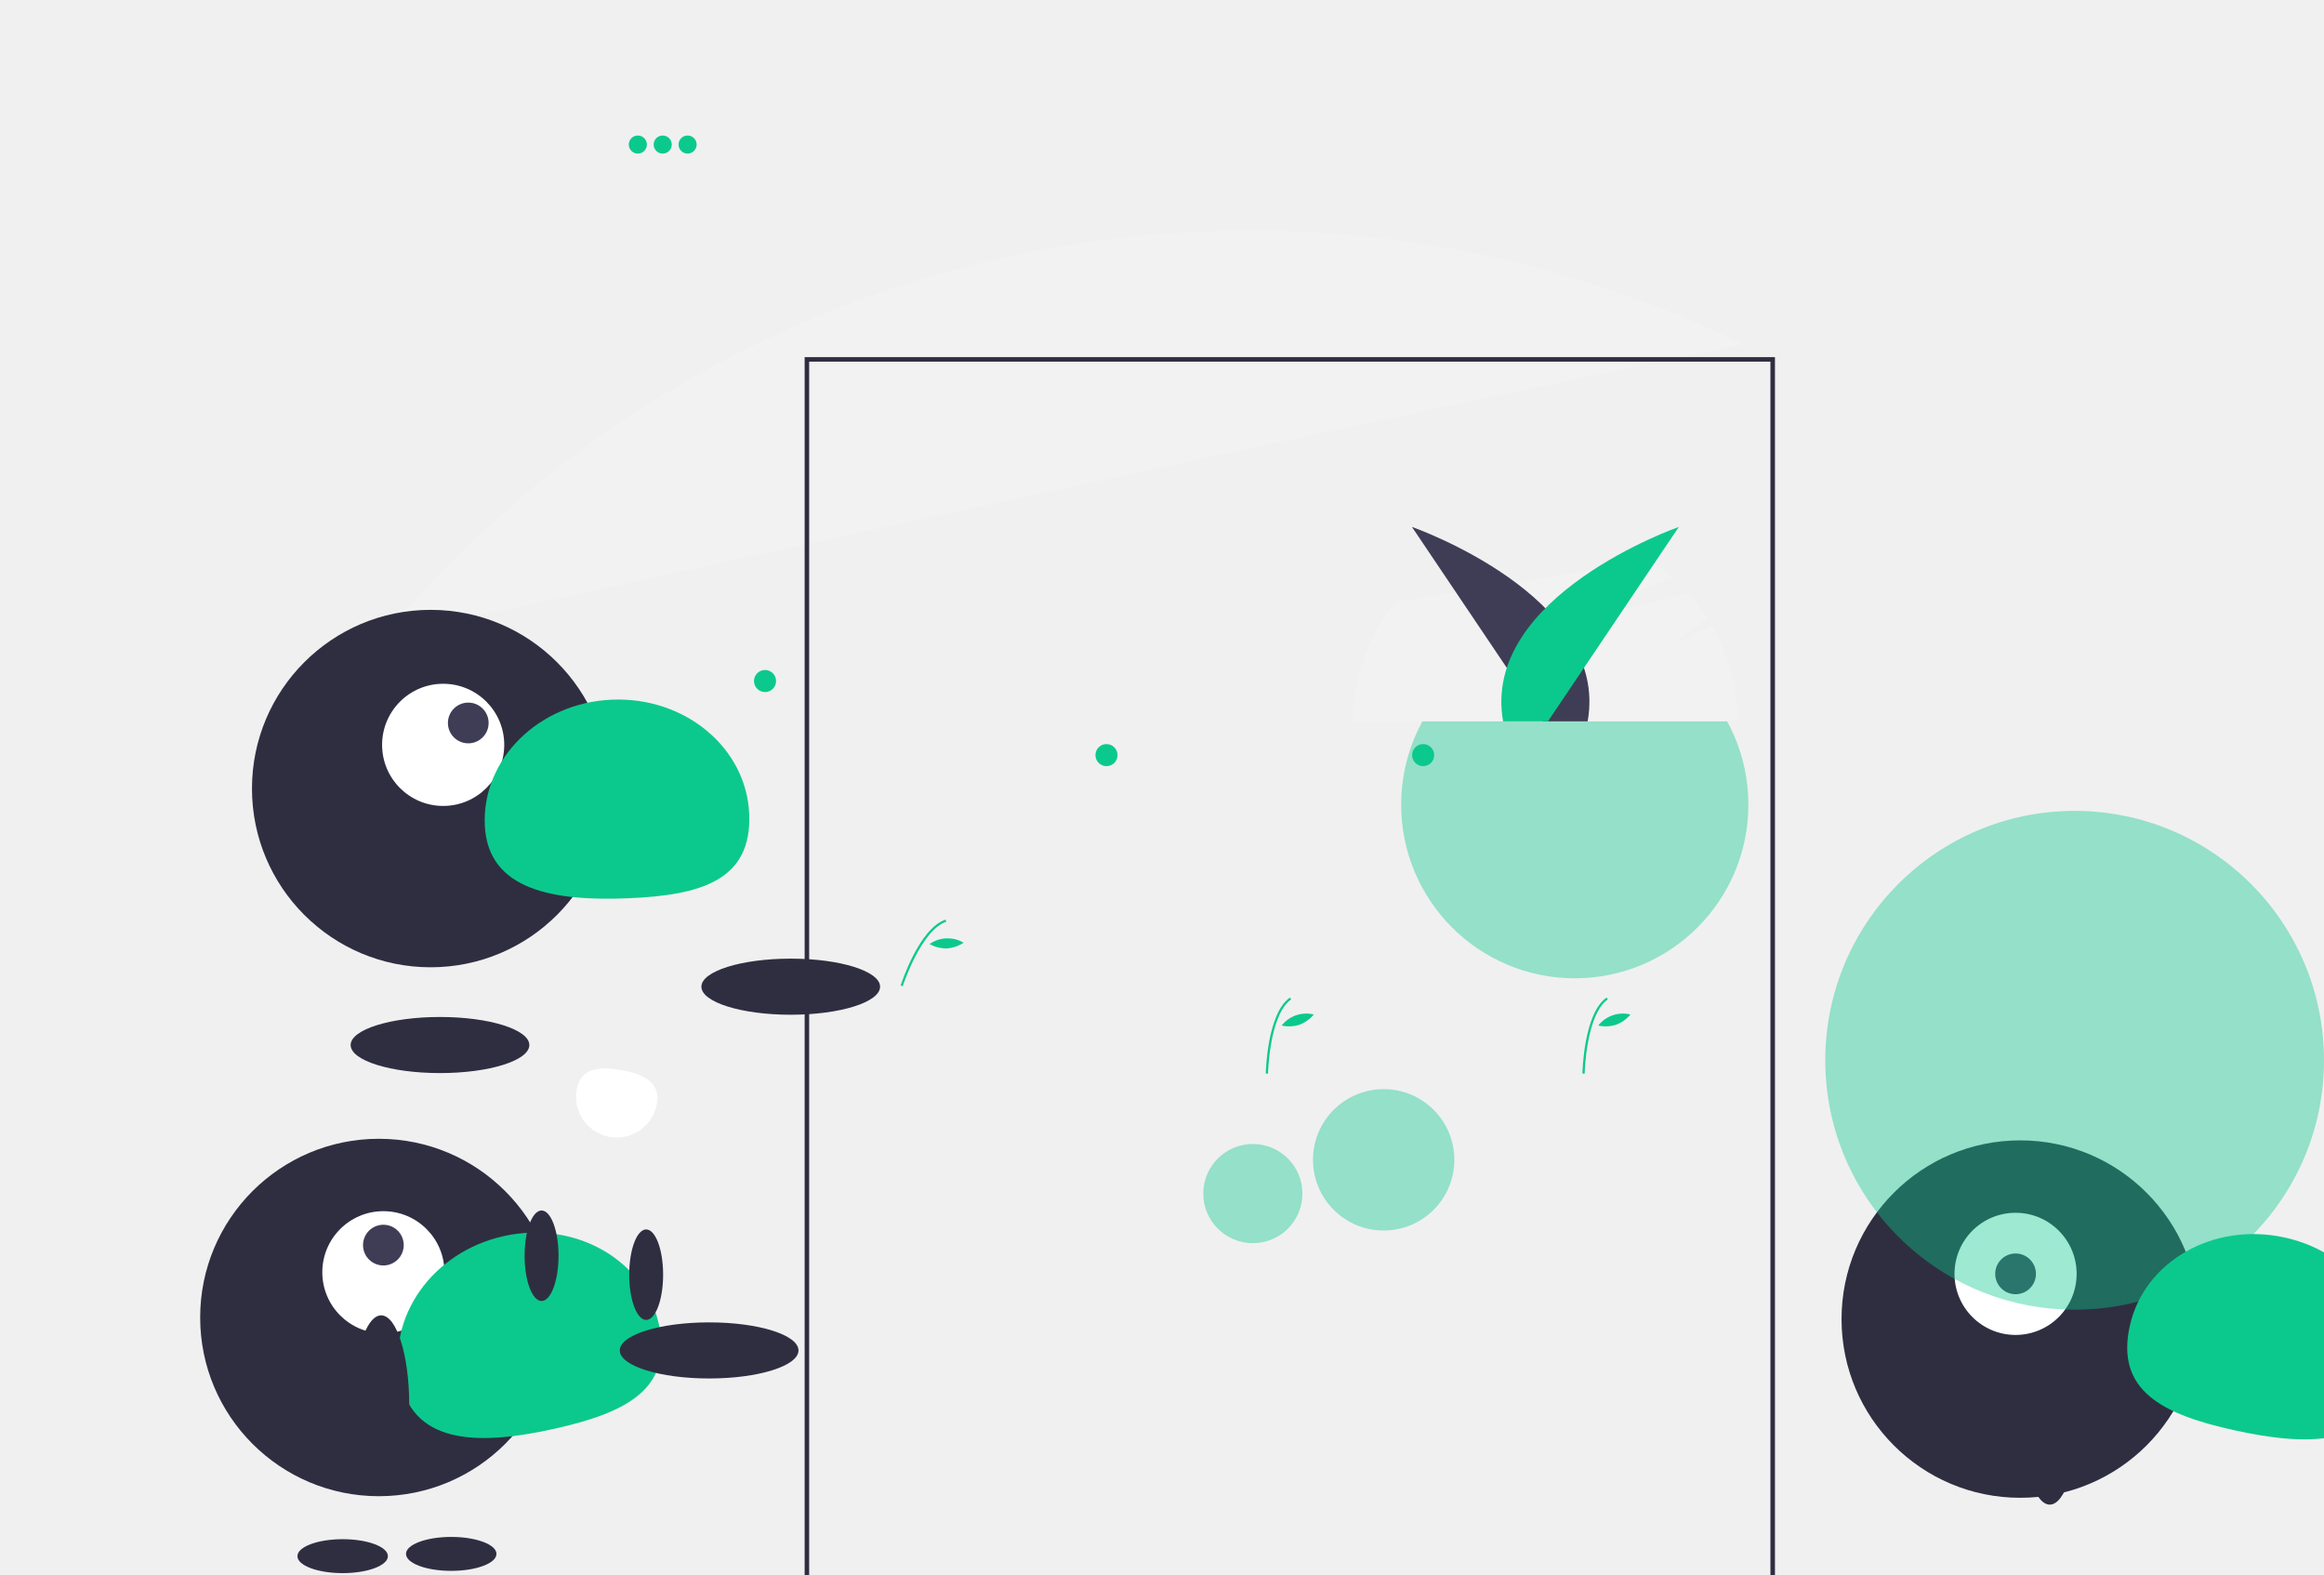
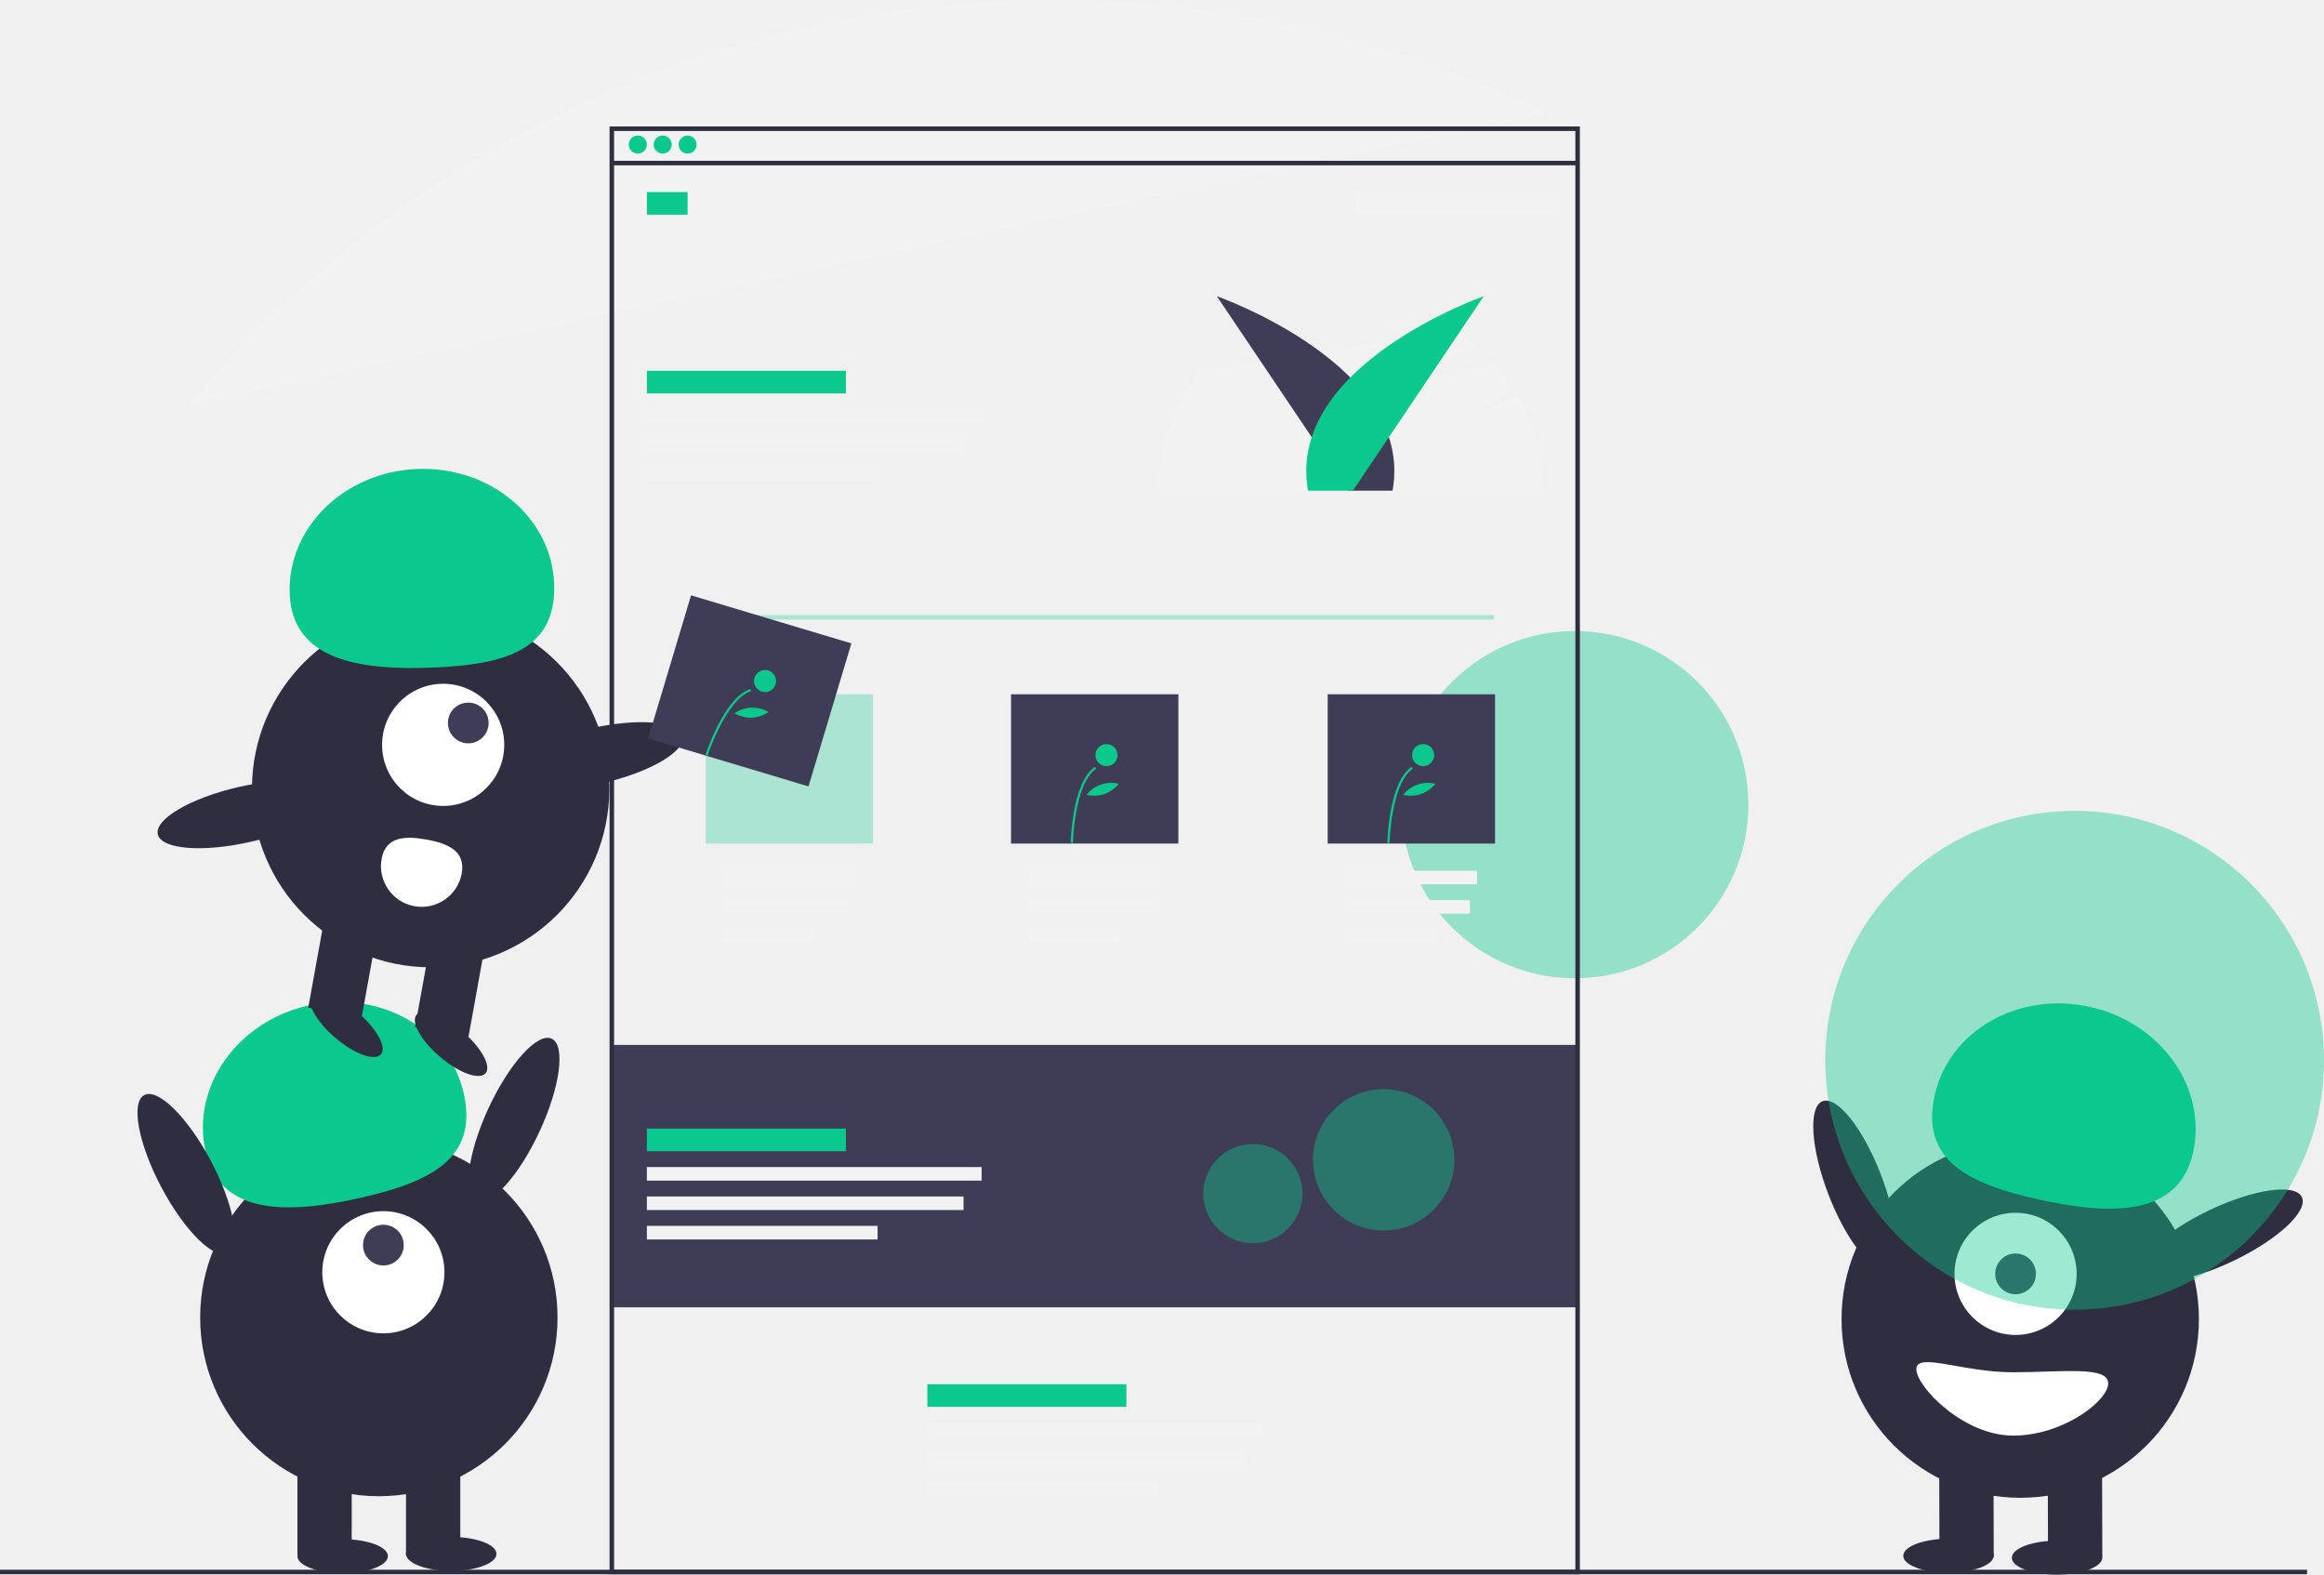
<svg xmlns="http://www.w3.org/2000/svg" width="1027.496" height="696.059" data-name="Layer 1" viewBox="0 0 1027.496 696.059">
  <circle cx="696.248" cy="355.702" r="76.752" fill="#0bc98c" opacity=".4" />
-   <path fill="#f2f2f2" d="M756.839,276.477l-17.09,8.088,15.125-11.31a85.352,85.352,0,0,0-8.258-10.867L672.499,280.81l66.948-25.538a85.339,85.339,0,0,0-9.722-7.41L616.789,266.052a84.639,84.639,0,0,0-18.537,52.82h170A84.594,84.594,0,0,0,756.839,276.477Z" />
-   <path fill="#f2f2f2" d="M770.375,152.166A495.972,495.972,0,0,0,552.252,101.971c-153.83,0-291.361,69.753-382.71,179.349C325.968,247.045,598.319,187.714,770.375,152.166Z" />
-   <path fill="#3f3d56" d="M682.116,318.873,624.252,232.922s87.631,30.593,77.686,85.951Z" />
-   <path fill="#0bc98c" d="M684.388,318.873l57.864-85.951s-87.631,30.593-77.686,85.951Z" />
-   <path fill="#2f2e41" d="M784.752,797.873h-429v-640h429Zm-427-2h425v-636h-425Z" />
+   <rect width="428" height="116" x="270" y="461.902" fill="#3f3d56" />
+   <path fill="#f2f2f2" d="M756.839,276.477l-17.09,8.088,15.125-11.31a85.352,85.352,0,0,0-8.258-10.867L672.499,280.81l66.948-25.538a85.339,85.339,0,0,0-9.722-7.41L616.789,266.052a84.639,84.639,0,0,0-18.537,52.82h170A84.594,84.594,0,0,0,756.839,276.477Z" transform="translate(-86.2521 -101.9706)" />
+   <path fill="#f2f2f2" d="M770.375,152.166A495.972,495.972,0,0,0,552.252,101.971c-153.83,0-291.361,69.753-382.71,179.349C325.968,247.045,598.319,187.714,770.375,152.166Z" transform="translate(-86.2521 -101.9706)" />
+   <rect width="1020" height="2" y="693.902" fill="#2f2e41" />
+   <path fill="#3f3d56" d="M682.116,318.873,624.252,232.922s87.631,30.593,77.686,85.951Z" transform="translate(-86.2521 -101.9706)" />
+   <path fill="#0bc98c" d="M684.388,318.873l57.864-85.951s-87.631,30.593-77.686,85.951Z" transform="translate(-86.2521 -101.9706)" />
+   <path fill="#2f2e41" d="M784.752,797.873h-429v-640h429Zm-427-2h425v-636h-425Z" transform="translate(-86.2521 -101.9706)" />
+   <rect width="427" height="2" x="271" y="71.083" fill="#2f2e41" />
  <circle cx="282" cy="63.902" r="4" fill="#0bc98c" />
  <circle cx="293" cy="63.902" r="4" fill="#0bc98c" />
  <circle cx="304" cy="63.902" r="4" fill="#0bc98c" />
-   <path fill="#0bc98c" d="M560.611,474.595l-.976-.019c.021-1.081.631-26.561,10.662-33.604l.561.799C561.231,448.53,560.615,474.335,560.611,474.595Z" />
+   <rect width="18" height="10" x="286" y="84.902" fill="#0bc98c" />
+   <rect width="88" height="10" x="286" y="163.902" fill="#0bc98c" />
+   <rect width="88" height="10" x="685.252" y="186.873" fill="#f2f2f2" transform="translate(1372.252 281.7745) rotate(-180)" />
+   <rect width="148" height="6" x="286" y="180.902" fill="#f2f2f2" />
+   <rect width="140" height="6" x="286" y="193.902" fill="#f2f2f2" />
+   <rect width="102" height="6" x="286" y="206.902" fill="#f2f2f2" />
+   <rect width="58" height="6" x="320" y="384.902" fill="#f2f2f2" />
+   <rect width="54.865" height="6" x="320" y="397.902" fill="#f2f2f2" />
+   <rect width="39.973" height="6" x="320" y="410.902" fill="#f2f2f2" />
+   <rect width="58" height="6" x="455" y="384.902" fill="#f2f2f2" />
+   <rect width="54.865" height="6" x="455" y="397.902" fill="#f2f2f2" />
+   <rect width="39.973" height="6" x="455" y="410.902" fill="#f2f2f2" />
+   <rect width="58" height="6" x="595" y="384.902" fill="#f2f2f2" />
+   <rect width="54.865" height="6" x="595" y="397.902" fill="#f2f2f2" />
+   <rect width="39.973" height="6" x="595" y="410.902" fill="#f2f2f2" />
+   <rect width="88" height="10" x="410" y="611.902" fill="#0bc98c" />
+   <rect width="148" height="6" x="410" y="628.902" fill="#f2f2f2" />
+   <rect width="140" height="6" x="410" y="641.902" fill="#f2f2f2" />
+   <rect width="102" height="6" x="410" y="654.902" fill="#f2f2f2" />
+   <rect width="348" height="2" x="312.5" y="271.902" fill="#0bc98c" opacity=".3" />
+   <rect width="74" height="66" x="312" y="306.902" fill="#0bc98c" opacity=".3" />
+   <rect width="74" height="66" x="447" y="306.902" fill="#3f3d56" />
+   <rect width="74" height="66" x="587" y="306.902" fill="#3f3d56" />
+   <path fill="#0bc98c" d="M560.611,474.595l-.976-.019c.021-1.081.631-26.561,10.662-33.604l.561.799C561.231,448.53,560.615,474.335,560.611,474.595Z" transform="translate(-86.2521 -101.9706)" />
  <circle cx="489.206" cy="333.798" r="4.881" fill="#0bc98c" />
-   <path fill="#0bc98c" d="M574.471,453.004a15.198,15.198,0,0,1-7.841.339,13.85,13.85,0,0,1,14.24-4.884A15.198,15.198,0,0,1,574.471,453.004Z" />
-   <path fill="#0bc98c" d="M700.611,474.595l-.976-.019c.021-1.081.631-26.561,10.662-33.604l.561.799C701.231,448.53,700.615,474.335,700.611,474.595Z" />
+   <path fill="#0bc98c" d="M574.471,453.004a15.198,15.198,0,0,1-7.841.339,13.85,13.85,0,0,1,14.24-4.884A15.198,15.198,0,0,1,574.471,453.004Z" transform="translate(-86.2521 -101.9706)" />
+   <path fill="#0bc98c" d="M700.611,474.595l-.976-.019c.021-1.081.631-26.561,10.662-33.604l.561.799C701.231,448.53,700.615,474.335,700.611,474.595Z" transform="translate(-86.2521 -101.9706)" />
  <circle cx="629.206" cy="333.798" r="4.881" fill="#0bc98c" />
-   <path fill="#0bc98c" d="M714.471,453.004a15.198,15.198,0,0,1-7.841.339,13.85,13.85,0,0,1,14.24-4.884A15.198,15.198,0,0,1,714.471,453.004Z" />
+   <path fill="#0bc98c" d="M714.471,453.004a15.198,15.198,0,0,1-7.841.339,13.85,13.85,0,0,1,14.24-4.884A15.198,15.198,0,0,1,714.471,453.004Z" transform="translate(-86.2521 -101.9706)" />
+   <rect width="88" height="10" x="286" y="498.902" fill="#0bc98c" />
+   <rect width="148" height="6" x="286" y="515.902" fill="#f2f2f2" />
+   <rect width="140" height="6" x="286" y="528.902" fill="#f2f2f2" />
+   <rect width="102" height="6" x="286" y="541.902" fill="#f2f2f2" />
  <circle cx="611.752" cy="512.702" r="31.248" fill="#0bc98c" opacity=".4" />
  <circle cx="553.92" cy="527.626" r="21.92" fill="#0bc98c" opacity=".4" />
  <circle cx="167.5" cy="582.402" r="79" fill="#2f2e41" />
+   <rect width="24" height="43" x="131.5" y="644.402" fill="#2f2e41" />
+   <rect width="24" height="43" x="179.5" y="644.402" fill="#2f2e41" />
  <ellipse cx="151.5" cy="687.902" fill="#2f2e41" rx="20" ry="7.5" />
  <ellipse cx="199.5" cy="686.902" fill="#2f2e41" rx="20" ry="7.5" />
  <circle cx="169.5" cy="562.402" r="27" fill="#fff" />
  <circle cx="169.5" cy="550.402" r="9" fill="#3f3d56" />
-   <path fill="#0bc98c" d="M177.119,610.905c-6.379-28.568,14.012-57.434,45.544-64.475s62.265,10.41,68.644,38.978-14.519,39.104-46.051,46.145S183.498,639.472,177.119,610.905Z" />
-   <ellipse cx="313.528" cy="596.957" fill="#2f2e41" rx="39.5" ry="12.4" />
-   <ellipse cx="168.528" cy="620.957" fill="#2f2e41" rx="12.4" ry="39.5" />
-   <ellipse cx="906.255" cy="625.623" fill="#2f2e41" rx="12.4" ry="39.5" />
+   <path fill="#0bc98c" d="M177.119,610.905c-6.379-28.568,14.012-57.434,45.544-64.475s62.265,10.41,68.644,38.978-14.519,39.104-46.051,46.145S183.498,639.472,177.119,610.905Z" transform="translate(-86.2521 -101.9706)" />
+   <ellipse cx="313.528" cy="596.957" fill="#2f2e41" rx="39.5" ry="12.4" transform="translate(-446.2098 527.7579) rotate(-65.07683)" />
+   <ellipse cx="168.528" cy="620.957" fill="#2f2e41" rx="12.4" ry="39.5" transform="translate(-357.1725 49.01394) rotate(-27.89329)" />
+   <ellipse cx="906.255" cy="625.623" fill="#2f2e41" rx="12.4" ry="39.5" transform="translate(-250.6156 265.819) rotate(-21.07832)" />
  <circle cx="893.19" cy="583.104" r="79" fill="#2f2e41" />
-   <ellipse cx="995.737" cy="790.529" fill="#2f2e41" rx="20" ry="7.5" />
-   <ellipse cx="947.734" cy="789.664" fill="#2f2e41" rx="20" ry="7.5" />
+   <rect width="24" height="43" x="991.675" y="747.007" fill="#2f2e41" transform="matrix(-1, 0.0028, -0.0028, -1, 1923.247, 1432.229)" />
+   <rect width="24" height="43" x="943.676" y="747.141" fill="#2f2e41" transform="translate(1827.248 1432.632) rotate(179.8395)" />
+   <ellipse cx="995.737" cy="790.529" fill="#2f2e41" rx="20" ry="7.5" transform="translate(-88.46246 -99.17847) rotate(-0.16049)" />
+   <ellipse cx="947.734" cy="789.664" fill="#2f2e41" rx="20" ry="7.5" transform="translate(-88.46023 -99.31292) rotate(-0.16049)" />
  <circle cx="891.134" cy="563.109" r="27" fill="#fff" />
  <circle cx="891.134" cy="563.109" r="9" fill="#3f3d56" />
-   <path fill="#0bc98c" d="M1055.868,611.392c6.299-28.585-14.173-57.394-45.724-64.347s-62.236,10.584-68.535,39.17,14.628,39.063,46.18,46.015S1049.569,639.978,1055.868,611.392Z" />
-   <ellipse cx="1068.319" cy="648.169" fill="#2f2e41" rx="39.5" ry="12.4" />
-   <path fill="#fff" d="M1018.326,713.466c.022,7.732-19.844,23.056-41.935,23.118s-42.865-21.648-42.887-29.38,20.717,1.442,42.809,1.38S1018.304,705.734,1018.326,713.466Z" />
+   <path fill="#0bc98c" d="M1055.868,611.392c6.299-28.585-14.173-57.394-45.724-64.347s-62.236,10.584-68.535,39.17,14.628,39.063,46.18,46.015S1049.569,639.978,1055.868,611.392Z" transform="translate(-86.2521 -101.9706)" />
+   <ellipse cx="1068.319" cy="648.169" fill="#2f2e41" rx="39.5" ry="12.4" transform="translate(-261.3017 421.8477) rotate(-25.53475)" />
+   <path fill="#fff" d="M1018.326,713.466c.022,7.732-19.844,23.056-41.935,23.118s-42.865-21.648-42.887-29.38,20.717,1.442,42.809,1.38S1018.304,705.734,1018.326,713.466Z" transform="translate(-86.2521 -101.9706)" />
  <circle cx="917.248" cy="468.702" r="110.248" fill="#0bc98c" opacity=".4" />
  <circle cx="190.405" cy="348.59" r="79" fill="#2f2e41" />
-   <ellipse cx="285.687" cy="563.475" fill="#2f2e41" rx="7.5" ry="20" />
-   <ellipse cx="239.439" cy="555.103" fill="#2f2e41" rx="7.5" ry="20" />
+   <rect width="24" height="43" x="226.167" y="506.95" fill="#2f2e41" transform="translate(11.69174 -135.9442) rotate(10.26106)" />
+   <rect width="24" height="43" x="273.399" y="515.501" fill="#2f2e41" transform="translate(13.97028 -144.2211) rotate(10.26106)" />
+   <ellipse cx="285.687" cy="563.475" fill="#2f2e41" rx="7.5" ry="20" transform="translate(-415.1887 315.3571) rotate(-49.73894)" />
+   <ellipse cx="239.439" cy="555.103" fill="#2f2e41" rx="7.5" ry="20" transform="translate(-425.1591 277.1032) rotate(-49.73894)" />
  <circle cx="195.936" cy="329.266" r="27" fill="#fff" />
  <circle cx="207.032" cy="319.588" r="9" fill="#3f3d56" />
-   <path fill="#0bc98c" d="M214.337,364.617c-1.188-29.247,24.019-54.019,56.301-55.331s59.415,21.335,60.603,50.582-21.252,35.892-53.534,37.203S215.525,393.864,214.337,364.617Z" />
-   <ellipse cx="349.603" cy="436.168" fill="#2f2e41" rx="39.5" ry="12.4" />
-   <ellipse cx="194.528" cy="461.957" fill="#2f2e41" rx="39.5" ry="12.4" />
-   <path fill="#fff" d="M254.96,481.694a18,18,0,0,0,35.424,6.413c1.771-9.782-5.792-13.244-15.575-15.014S256.73,471.912,254.96,481.694Z" />
-   <path fill="#0bc98c" d="M399.12,435.948l-.93-.299c.331-1.03,8.232-25.261,19.863-29.127l.308.926C407.199,411.159,399.199,435.701,399.12,435.948Z" />
+   <path fill="#0bc98c" d="M214.337,364.617c-1.188-29.247,24.019-54.019,56.301-55.331s59.415,21.335,60.603,50.582-21.252,35.892-53.534,37.203S215.525,393.864,214.337,364.617Z" transform="translate(-86.2521 -101.9706)" />
+   <ellipse cx="349.603" cy="436.168" fill="#2f2e41" rx="39.5" ry="12.4" transform="translate(-174.8644 -12.8362) rotate(-12.9101)" />
+   <ellipse cx="194.528" cy="461.957" fill="#2f2e41" rx="39.5" ry="12.4" transform="translate(-184.5461 -46.83125) rotate(-12.9101)" />
+   <path fill="#fff" d="M254.96,481.694a18,18,0,0,0,35.424,6.413c1.771-9.782-5.792-13.244-15.575-15.014S256.73,471.912,254.96,481.694Z" transform="translate(-86.2521 -101.9706)" />
+   <rect width="74" height="66" x="380.752" y="374.373" fill="#3f3d56" transform="translate(48.33035 -204.7786) rotate(16.68876)" />
+   <path fill="#0bc98c" d="M399.12,435.948l-.93-.299c.331-1.03,8.232-25.261,19.863-29.127l.308.926C407.199,411.159,399.199,435.701,399.12,435.948Z" transform="translate(-86.2521 -101.9706)" />
  <circle cx="338.24" cy="301.05" r="4.881" fill="#0bc98c" />
-   <path fill="#0bc98c" d="M418.597,419.247a15.198,15.198,0,0,1-7.608-1.928,13.85,13.85,0,0,1,15.043-.589A15.198,15.198,0,0,1,418.597,419.247Z" />
+   <path fill="#0bc98c" d="M418.597,419.247a15.198,15.198,0,0,1-7.608-1.928,13.85,13.85,0,0,1,15.043-.589A15.198,15.198,0,0,1,418.597,419.247Z" transform="translate(-86.2521 -101.9706)" />
</svg>
